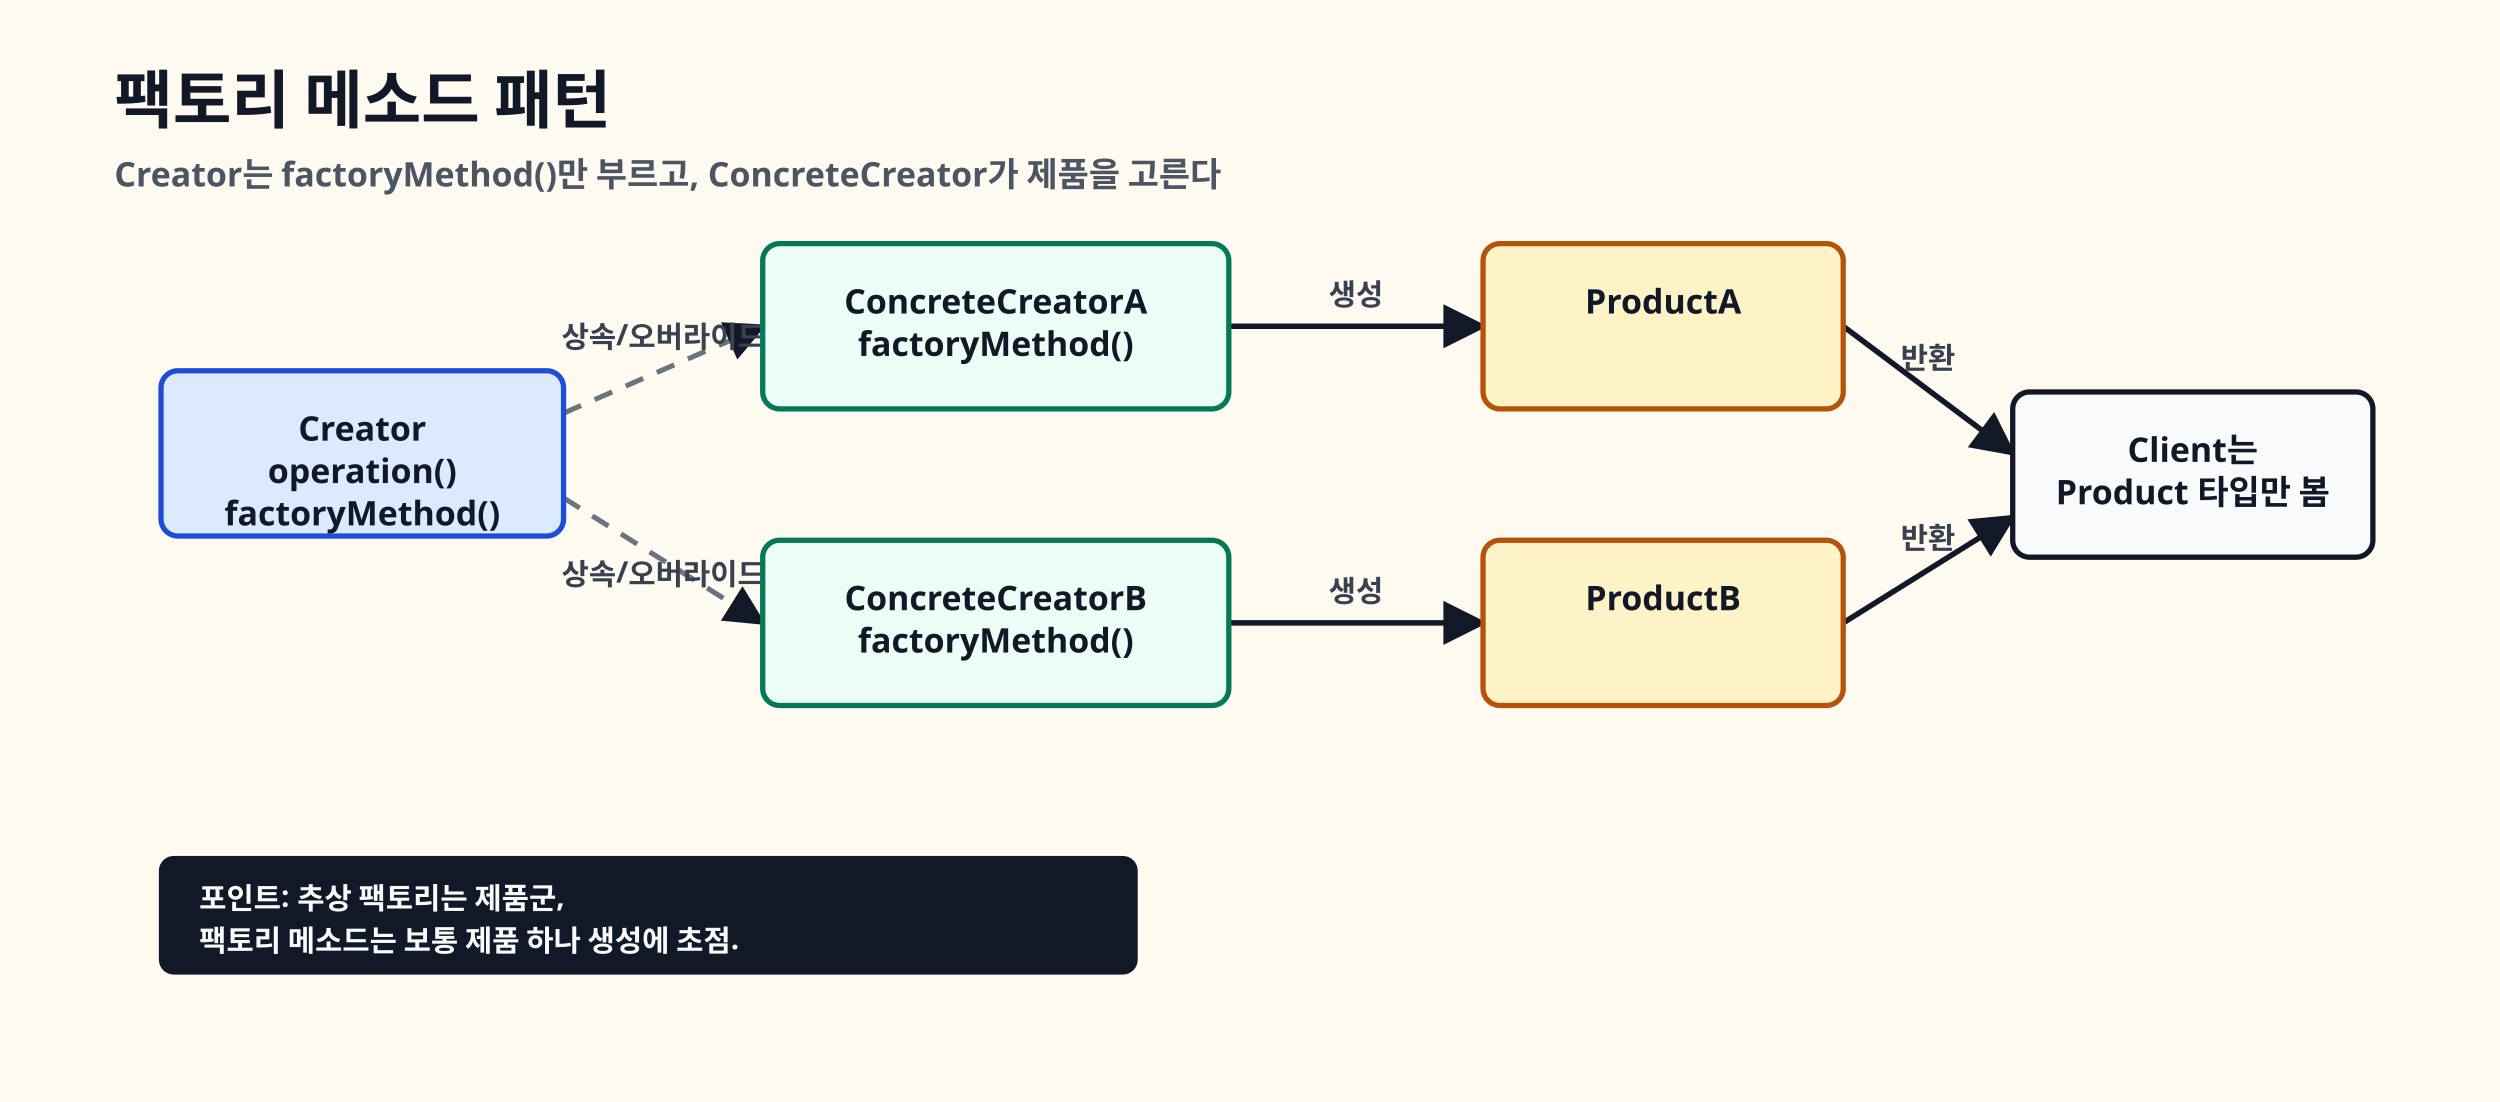
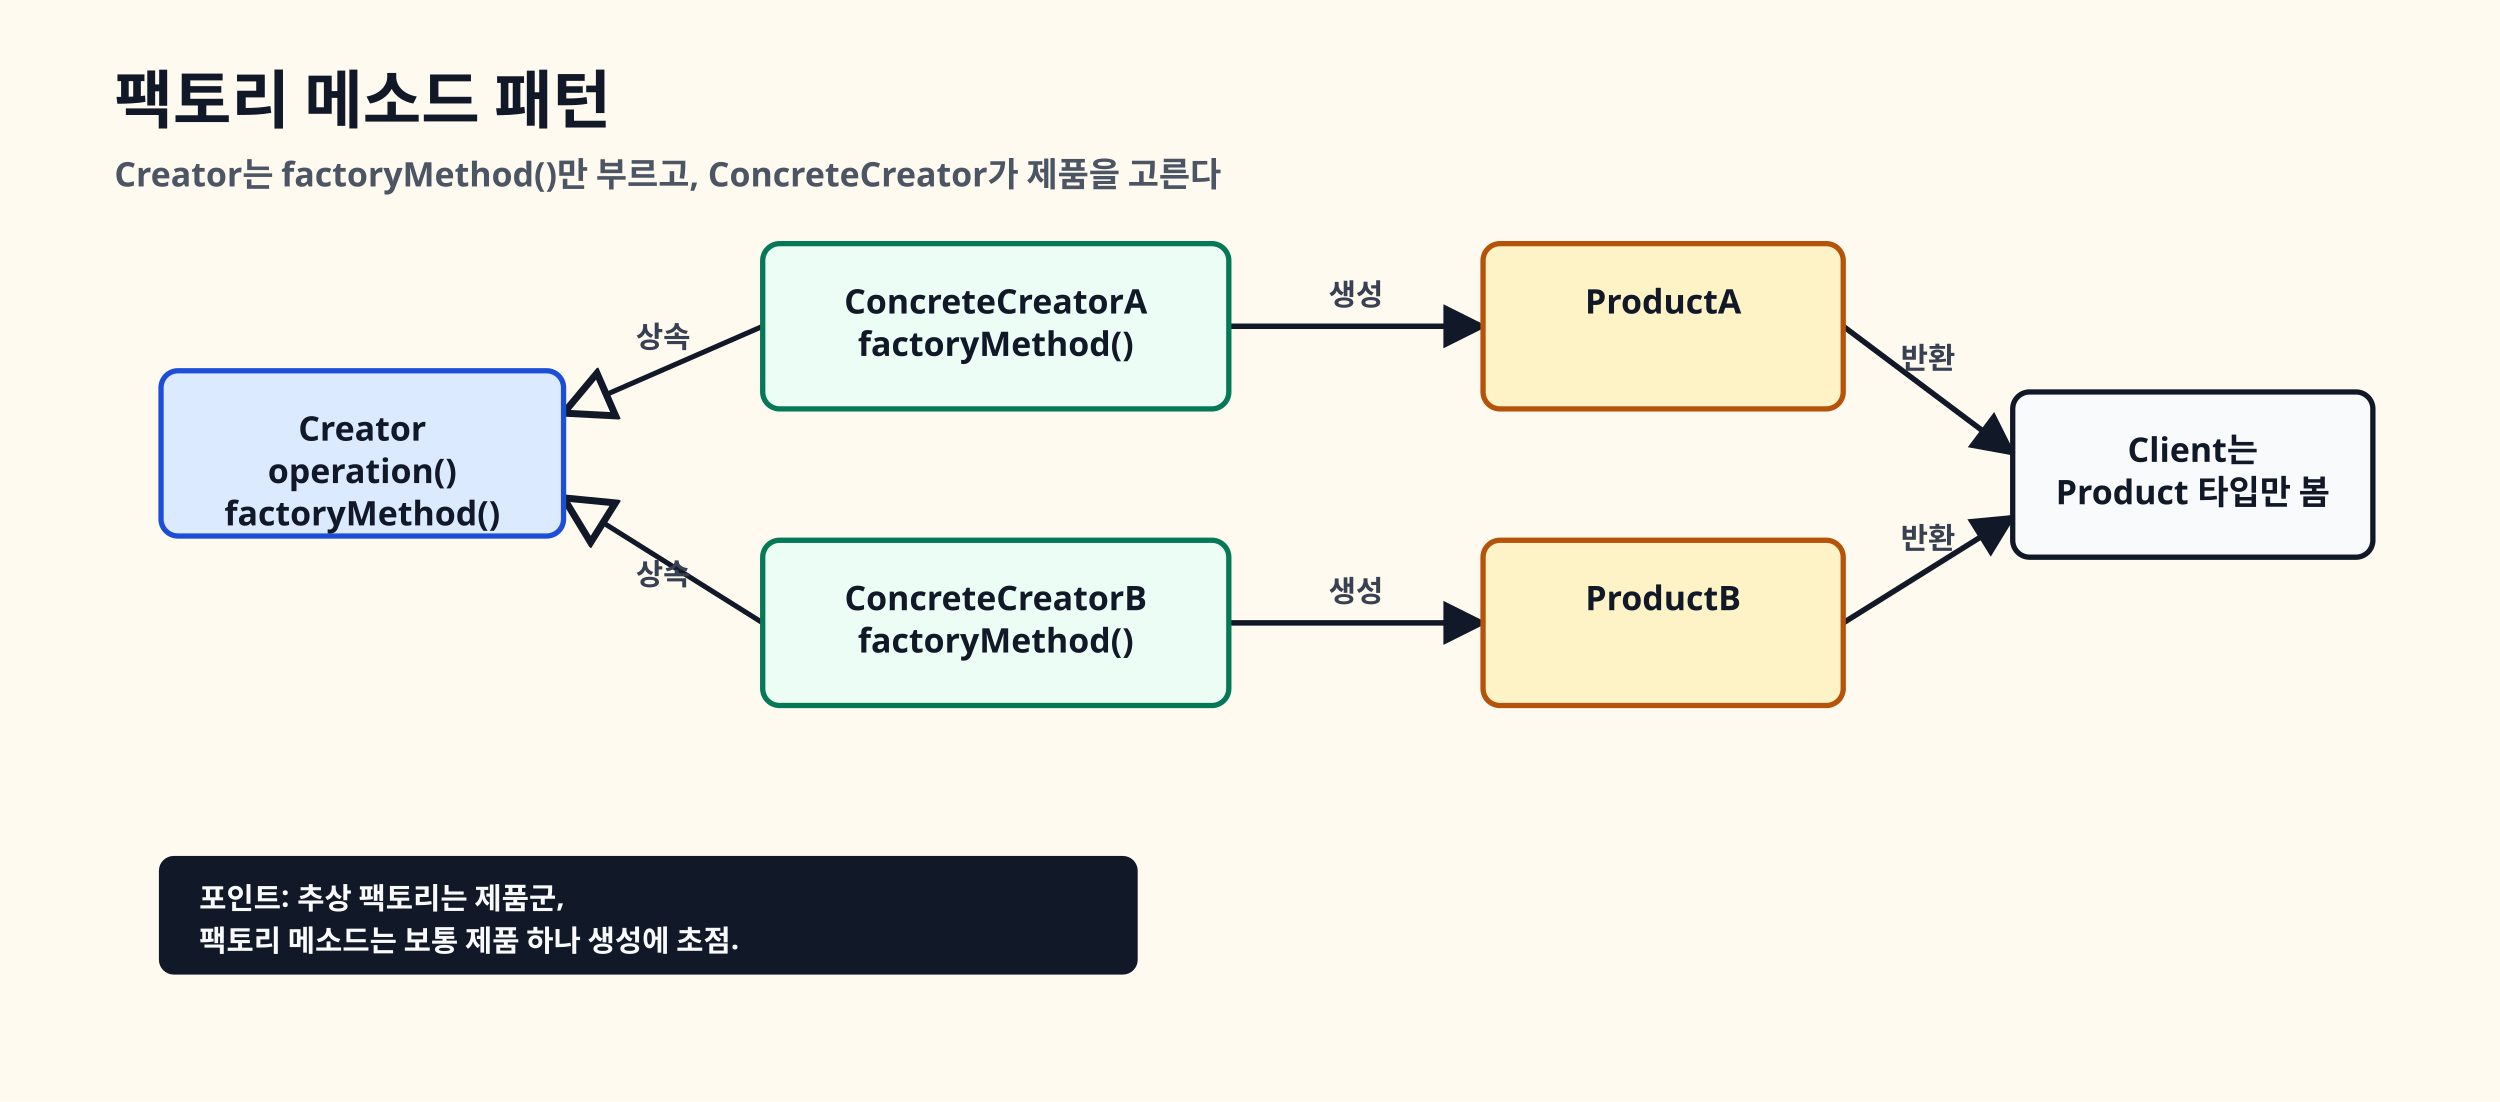
<svg xmlns="http://www.w3.org/2000/svg" width="1180" height="520" viewBox="0 0 1180 520" role="img" aria-label="팩토리 메소드 패턴">
  <defs>
    <marker id="arrow" viewBox="0 0 10 10" refX="9" refY="5" markerWidth="8" markerHeight="8" orient="auto-start-reverse">
      <path d="M 0 0 L 10 5 L 0 10 z" fill="#111827" />
+     </marker>
+     <marker id="umlGeneralization" viewBox="0 0 12 12" refX="11" refY="6" markerWidth="11" markerHeight="11" orient="auto-start-reverse">
+       <path d="M 1 1 L 11 6 L 1 11 z" fill="#fffaf0" stroke="#111827" stroke-width="1.5" />
    </marker>
    <style>
      .title { font: 800 30px Apple SD Gothic Neo, Malgun Gothic, sans-serif; fill: #111827; }
      .subtitle { font: 600 16px Apple SD Gothic Neo, Malgun Gothic, sans-serif; fill: #4b5563; }
      .box { fill: #eef2ff; stroke: #1f2937; stroke-width: 2.5; }
      .actor { fill: #f8fafc; stroke: #111827; stroke-width: 2.5; }
      .abstract { fill: #dbeafe; stroke: #1d4ed8; stroke-width: 2.5; }
      .concrete { fill: #ecfdf5; stroke: #047857; stroke-width: 2.5; }
      .product { fill: #fef3c7; stroke: #b45309; stroke-width: 2.5; }
      .warning { fill: #fee2e2; stroke: #b91c1c; stroke-width: 2.5; }
      .boxText { font: 800 16px Apple SD Gothic Neo, Malgun Gothic, sans-serif; fill: #111827; }
      .mutedText { font: 700 15px Apple SD Gothic Neo, Malgun Gothic, sans-serif; fill: #374151; }
      .arrow { stroke: #111827; stroke-width: 2.6; fill: none; }
      .dashed { stroke: #6b7280; stroke-width: 2.4; stroke-dasharray: 9 7; fill: none; }
+       .inheritance { stroke: #111827; stroke-width: 2.4; fill: none; }
+       .realization { stroke: #6b7280; stroke-width: 2.4; stroke-dasharray: 9 7; fill: none; }
      .arrowLabel { font: 700 14px Apple SD Gothic Neo, Malgun Gothic, sans-serif; fill: #374151; }
      .noteBox { fill: #111827; stroke: #111827; stroke-width: 2; }
      .noteText { font: 700 14px Apple SD Gothic Neo, Malgun Gothic, sans-serif; fill: #f9fafb; }
    </style>
  </defs>
  <rect width="1180" height="520" fill="#fffaf0" />
  <text x="54" y="58" class="title">팩토리 메소드 패턴</text>
  <text x="54" y="88" class="subtitle">Creator는 factoryMethod()만 부르고, ConcreteCreator가 제품을 고른다</text>
-   <line x1="266" y1="195" x2="360" y2="154" class="dashed" marker-end="url(#arrow)" />
-   <text x="313" y="164" text-anchor="middle" class="arrowLabel">상속/오버라이드</text>
-   <line x1="266" y1="235" x2="360" y2="294" class="dashed" marker-end="url(#arrow)" />
-   <text x="313" y="276" text-anchor="middle" class="arrowLabel">상속/오버라이드</text>
+   <line x1="360" y1="154" x2="266" y2="195" class="inheritance" marker-end="url(#umlGeneralization)" />
+   <text x="313" y="164" text-anchor="middle" class="arrowLabel">상속</text>
+   <line x1="360" y1="294" x2="266" y2="235" class="inheritance" marker-end="url(#umlGeneralization)" />
+   <text x="313" y="276" text-anchor="middle" class="arrowLabel">상속</text>
  <line x1="580" y1="154" x2="700" y2="154" class="arrow" marker-end="url(#arrow)" />
  <text x="640" y="144" text-anchor="middle" class="arrowLabel">생성</text>
  <line x1="580" y1="294" x2="700" y2="294" class="arrow" marker-end="url(#arrow)" />
  <text x="640" y="284" text-anchor="middle" class="arrowLabel">생성</text>
  <line x1="870" y1="154" x2="950" y2="214" class="arrow" marker-end="url(#arrow)" />
  <text x="910" y="174" text-anchor="middle" class="arrowLabel">반환</text>
  <line x1="870" y1="294" x2="950" y2="244" class="arrow" marker-end="url(#arrow)" />
  <text x="910" y="259" text-anchor="middle" class="arrowLabel">반환</text>
  <rect x="76" y="175" width="190" height="78" rx="8" class="abstract" />
  <text x="171" y="208" text-anchor="middle" class="boxText">Creator</text>
  <text x="171" y="228" text-anchor="middle" class="boxText">operation()</text>
  <text x="171" y="248" text-anchor="middle" class="boxText">factoryMethod()</text>
  <rect x="360" y="115" width="220" height="78" rx="8" class="concrete" />
  <text x="470" y="148" text-anchor="middle" class="boxText">ConcreteCreatorA</text>
  <text x="470" y="168" text-anchor="middle" class="boxText">factoryMethod()</text>
  <rect x="360" y="255" width="220" height="78" rx="8" class="concrete" />
  <text x="470" y="288" text-anchor="middle" class="boxText">ConcreteCreatorB</text>
  <text x="470" y="308" text-anchor="middle" class="boxText">factoryMethod()</text>
  <rect x="700" y="115" width="170" height="78" rx="8" class="product" />
  <text x="785" y="148" text-anchor="middle" class="boxText">ProductA</text>
  <rect x="700" y="255" width="170" height="78" rx="8" class="product" />
  <text x="785" y="288" text-anchor="middle" class="boxText">ProductB</text>
  <rect x="950" y="185" width="170" height="78" rx="8" class="actor" />
  <text x="1035" y="218" text-anchor="middle" class="boxText">Client는</text>
  <text x="1035" y="238" text-anchor="middle" class="boxText">Product 타입만 봄</text>
  <rect x="76" y="405" width="460" height="54" rx="6" class="noteBox" />
  <text x="94" y="429" text-anchor="start" class="noteText">포인트: 추상 팩토리는 제품군,</text>
  <text x="94" y="449" text-anchor="start" class="noteText">팩토리 메소드는 보통 제품 하나 생성에 초점.</text>
</svg>
